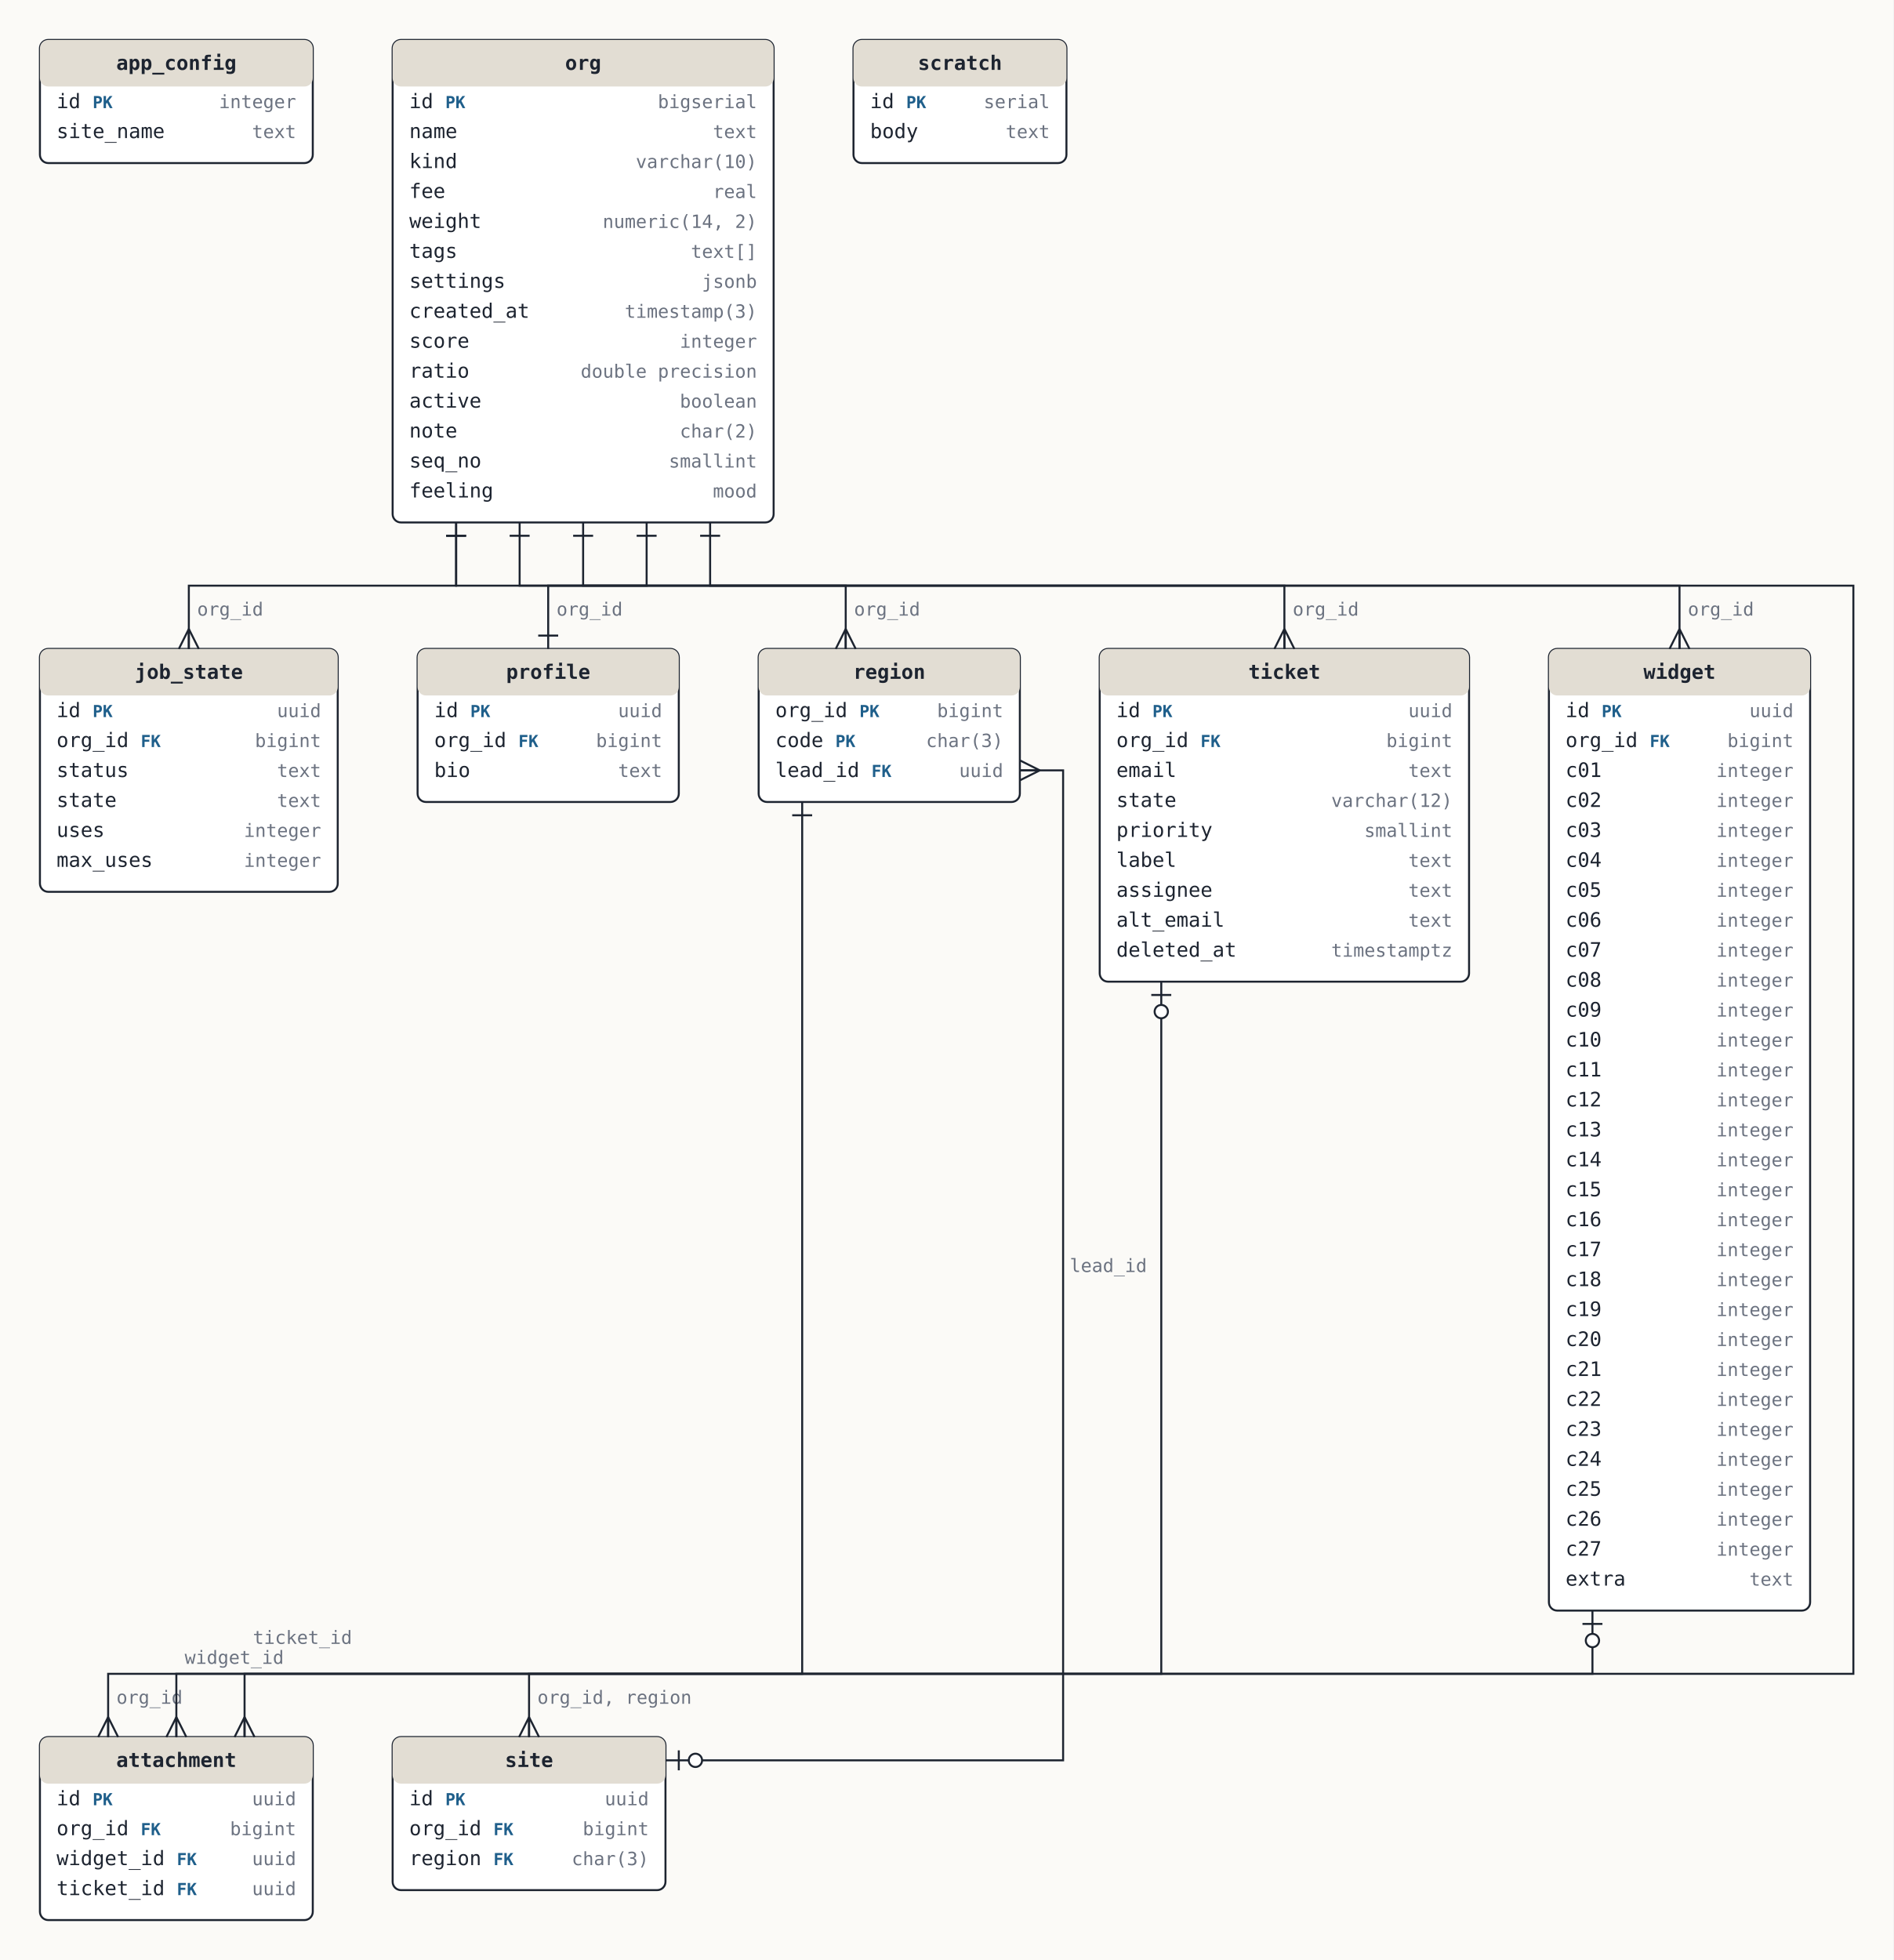
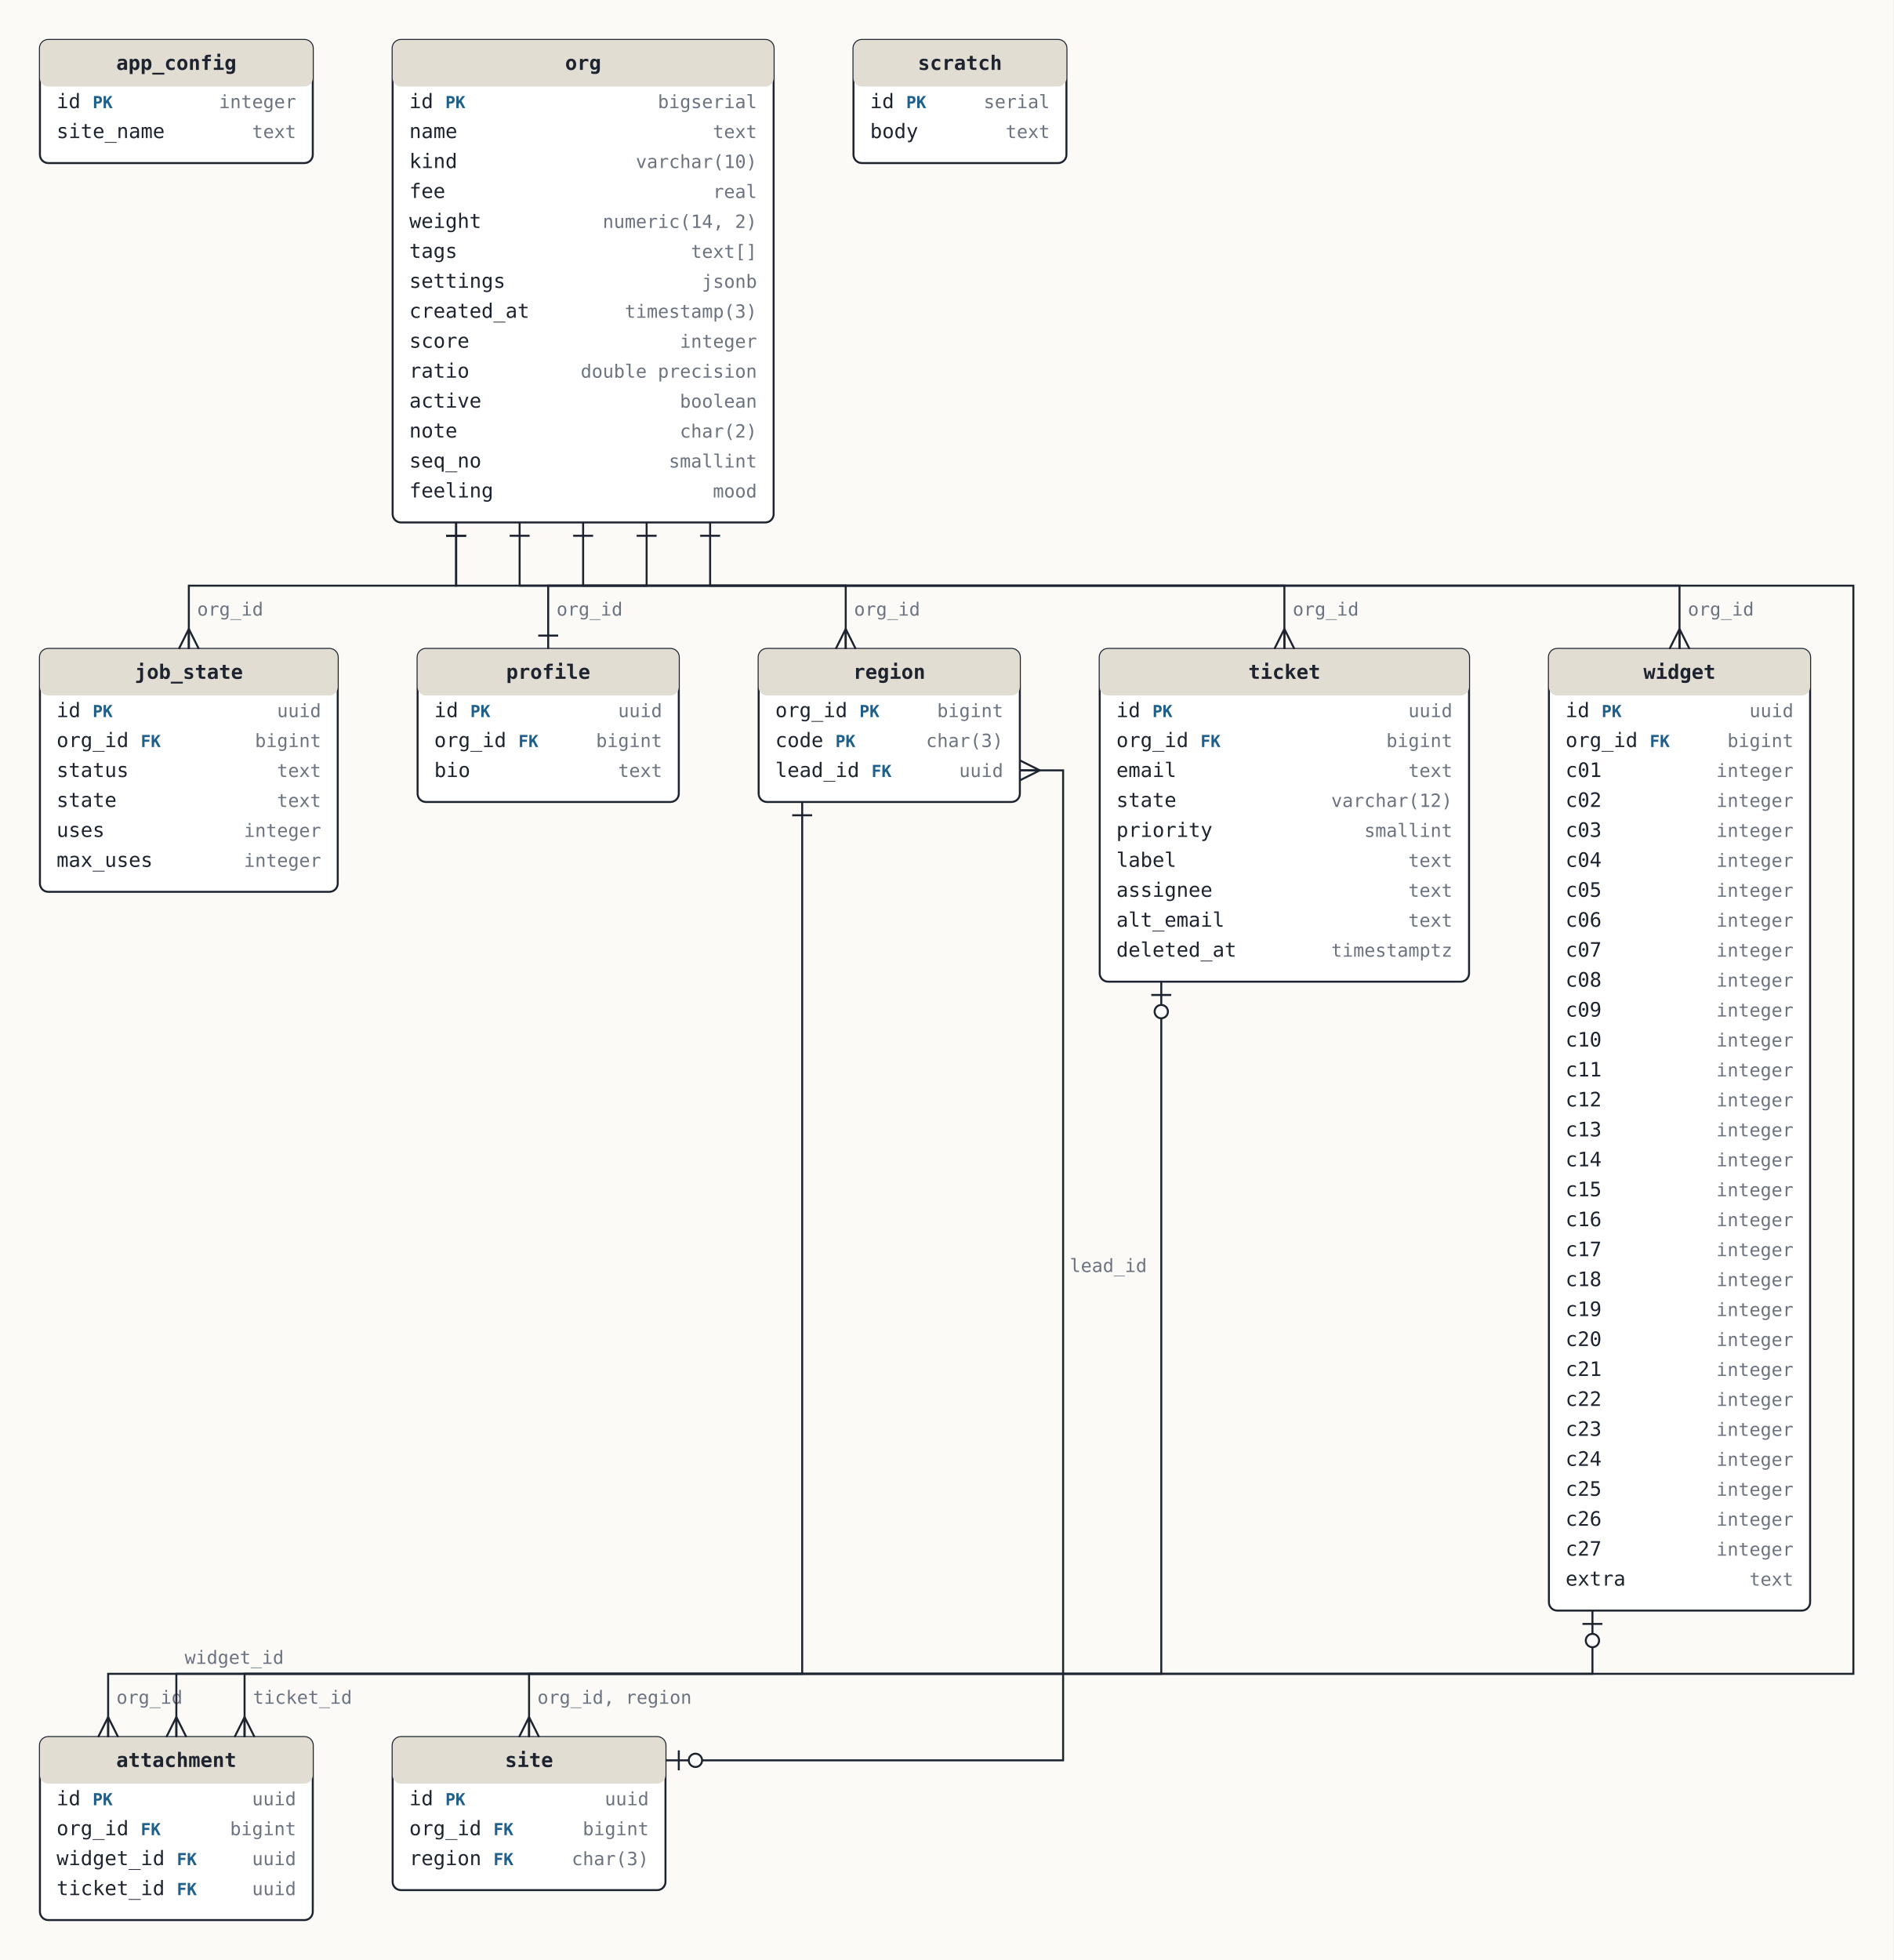
<svg xmlns="http://www.w3.org/2000/svg" class="erd" viewBox="0 0 1138 1178" width="1138" height="1178" role="img" aria-label="Entity-relationship diagram: org, widget, attachment, ticket, profile, region, site, scratch, job_state, app_config">
  <style>svg{font:12px ui-monospace,SFMono-Regular,Menlo,Consolas,monospace}.bg{fill:#fbfaf7}.bx{fill:#ffffff;stroke:#1d2430;stroke-width:1.2}.hd{fill:#e2ddd3}.stub .bx{stroke:#6b7280;stroke-dasharray:4 3}.stub .hd{fill:none}.ttl{font-weight:700;fill:#1d2430}.col{fill:#1d2430}.typ,.lbl{fill:#6b7280;font-size:11px}.key{fill:#1f5f8b;font-weight:700;font-size:10px}.ln,.end path{fill:none;stroke:#1d2430;stroke-width:1.2}.end circle{fill:#ffffff;stroke:#1d2430;stroke-width:1.2}</style>
  <rect class="bg" width="1138" height="1178" />
  <g class="tbl" id="erd-org">
    <rect class="bx" x="236" y="24" width="229" height="290" rx="5" />
    <rect class="hd" x="236" y="24" width="229" height="28" rx="5" />
    <text class="ttl" x="350.5" y="42" text-anchor="middle">org</text>
    <text class="col" x="246" y="65">id <tspan class="key">PK</tspan>
    </text>
    <text class="typ" x="455" y="65" text-anchor="end">bigserial</text>
    <text class="col" x="246" y="83">name</text>
    <text class="typ" x="455" y="83" text-anchor="end">text</text>
    <text class="col" x="246" y="101">kind</text>
    <text class="typ" x="455" y="101" text-anchor="end">varchar(10)</text>
    <text class="col" x="246" y="119">fee</text>
    <text class="typ" x="455" y="119" text-anchor="end">real</text>
    <text class="col" x="246" y="137">weight</text>
    <text class="typ" x="455" y="137" text-anchor="end">numeric(14, 2)</text>
    <text class="col" x="246" y="155">tags</text>
    <text class="typ" x="455" y="155" text-anchor="end">text[]</text>
    <text class="col" x="246" y="173">settings</text>
    <text class="typ" x="455" y="173" text-anchor="end">jsonb</text>
    <text class="col" x="246" y="191">created_at</text>
    <text class="typ" x="455" y="191" text-anchor="end">timestamp(3)</text>
    <text class="col" x="246" y="209">score</text>
    <text class="typ" x="455" y="209" text-anchor="end">integer</text>
    <text class="col" x="246" y="227">ratio</text>
    <text class="typ" x="455" y="227" text-anchor="end">double precision</text>
    <text class="col" x="246" y="245">active</text>
    <text class="typ" x="455" y="245" text-anchor="end">boolean</text>
    <text class="col" x="246" y="263">note</text>
    <text class="typ" x="455" y="263" text-anchor="end">char(2)</text>
    <text class="col" x="246" y="281">seq_no</text>
    <text class="typ" x="455" y="281" text-anchor="end">smallint</text>
    <text class="col" x="246" y="299">feeling</text>
    <text class="typ" x="455" y="299" text-anchor="end">mood</text>
  </g>
  <g class="tbl" id="erd-widget">
    <rect class="bx" x="931" y="390" width="157" height="578" rx="5" />
    <rect class="hd" x="931" y="390" width="157" height="28" rx="5" />
    <text class="ttl" x="1009.5" y="408" text-anchor="middle">widget</text>
    <text class="col" x="941" y="431">id <tspan class="key">PK</tspan>
    </text>
    <text class="typ" x="1078" y="431" text-anchor="end">uuid</text>
    <text class="col" x="941" y="449">org_id <tspan class="key">FK</tspan>
    </text>
    <text class="typ" x="1078" y="449" text-anchor="end">bigint</text>
    <text class="col" x="941" y="467">c01</text>
    <text class="typ" x="1078" y="467" text-anchor="end">integer</text>
    <text class="col" x="941" y="485">c02</text>
    <text class="typ" x="1078" y="485" text-anchor="end">integer</text>
    <text class="col" x="941" y="503">c03</text>
    <text class="typ" x="1078" y="503" text-anchor="end">integer</text>
    <text class="col" x="941" y="521">c04</text>
    <text class="typ" x="1078" y="521" text-anchor="end">integer</text>
    <text class="col" x="941" y="539">c05</text>
    <text class="typ" x="1078" y="539" text-anchor="end">integer</text>
    <text class="col" x="941" y="557">c06</text>
    <text class="typ" x="1078" y="557" text-anchor="end">integer</text>
    <text class="col" x="941" y="575">c07</text>
    <text class="typ" x="1078" y="575" text-anchor="end">integer</text>
    <text class="col" x="941" y="593">c08</text>
    <text class="typ" x="1078" y="593" text-anchor="end">integer</text>
    <text class="col" x="941" y="611">c09</text>
    <text class="typ" x="1078" y="611" text-anchor="end">integer</text>
    <text class="col" x="941" y="629">c10</text>
    <text class="typ" x="1078" y="629" text-anchor="end">integer</text>
    <text class="col" x="941" y="647">c11</text>
    <text class="typ" x="1078" y="647" text-anchor="end">integer</text>
    <text class="col" x="941" y="665">c12</text>
    <text class="typ" x="1078" y="665" text-anchor="end">integer</text>
    <text class="col" x="941" y="683">c13</text>
    <text class="typ" x="1078" y="683" text-anchor="end">integer</text>
    <text class="col" x="941" y="701">c14</text>
    <text class="typ" x="1078" y="701" text-anchor="end">integer</text>
    <text class="col" x="941" y="719">c15</text>
    <text class="typ" x="1078" y="719" text-anchor="end">integer</text>
    <text class="col" x="941" y="737">c16</text>
    <text class="typ" x="1078" y="737" text-anchor="end">integer</text>
    <text class="col" x="941" y="755">c17</text>
    <text class="typ" x="1078" y="755" text-anchor="end">integer</text>
    <text class="col" x="941" y="773">c18</text>
    <text class="typ" x="1078" y="773" text-anchor="end">integer</text>
    <text class="col" x="941" y="791">c19</text>
    <text class="typ" x="1078" y="791" text-anchor="end">integer</text>
    <text class="col" x="941" y="809">c20</text>
    <text class="typ" x="1078" y="809" text-anchor="end">integer</text>
    <text class="col" x="941" y="827">c21</text>
    <text class="typ" x="1078" y="827" text-anchor="end">integer</text>
    <text class="col" x="941" y="845">c22</text>
    <text class="typ" x="1078" y="845" text-anchor="end">integer</text>
    <text class="col" x="941" y="863">c23</text>
    <text class="typ" x="1078" y="863" text-anchor="end">integer</text>
    <text class="col" x="941" y="881">c24</text>
    <text class="typ" x="1078" y="881" text-anchor="end">integer</text>
    <text class="col" x="941" y="899">c25</text>
    <text class="typ" x="1078" y="899" text-anchor="end">integer</text>
    <text class="col" x="941" y="917">c26</text>
    <text class="typ" x="1078" y="917" text-anchor="end">integer</text>
    <text class="col" x="941" y="935">c27</text>
    <text class="typ" x="1078" y="935" text-anchor="end">integer</text>
    <text class="col" x="941" y="953">extra</text>
    <text class="typ" x="1078" y="953" text-anchor="end">text</text>
  </g>
  <g class="tbl" id="erd-attachment">
    <rect class="bx" x="24" y="1044" width="164" height="110" rx="5" />
    <rect class="hd" x="24" y="1044" width="164" height="28" rx="5" />
    <text class="ttl" x="106" y="1062" text-anchor="middle">attachment</text>
    <text class="col" x="34" y="1085">id <tspan class="key">PK</tspan>
    </text>
    <text class="typ" x="178" y="1085" text-anchor="end">uuid</text>
    <text class="col" x="34" y="1103">org_id <tspan class="key">FK</tspan>
    </text>
    <text class="typ" x="178" y="1103" text-anchor="end">bigint</text>
    <text class="col" x="34" y="1121">widget_id <tspan class="key">FK</tspan>
    </text>
    <text class="typ" x="178" y="1121" text-anchor="end">uuid</text>
    <text class="col" x="34" y="1139">ticket_id <tspan class="key">FK</tspan>
    </text>
    <text class="typ" x="178" y="1139" text-anchor="end">uuid</text>
  </g>
  <g class="tbl" id="erd-ticket">
    <rect class="bx" x="661" y="390" width="222" height="200" rx="5" />
    <rect class="hd" x="661" y="390" width="222" height="28" rx="5" />
    <text class="ttl" x="772" y="408" text-anchor="middle">ticket</text>
    <text class="col" x="671" y="431">id <tspan class="key">PK</tspan>
    </text>
    <text class="typ" x="873" y="431" text-anchor="end">uuid</text>
    <text class="col" x="671" y="449">org_id <tspan class="key">FK</tspan>
    </text>
    <text class="typ" x="873" y="449" text-anchor="end">bigint</text>
    <text class="col" x="671" y="467">email</text>
    <text class="typ" x="873" y="467" text-anchor="end">text</text>
    <text class="col" x="671" y="485">state</text>
    <text class="typ" x="873" y="485" text-anchor="end">varchar(12)</text>
    <text class="col" x="671" y="503">priority</text>
    <text class="typ" x="873" y="503" text-anchor="end">smallint</text>
    <text class="col" x="671" y="521">label</text>
    <text class="typ" x="873" y="521" text-anchor="end">text</text>
    <text class="col" x="671" y="539">assignee</text>
    <text class="typ" x="873" y="539" text-anchor="end">text</text>
    <text class="col" x="671" y="557">alt_email</text>
    <text class="typ" x="873" y="557" text-anchor="end">text</text>
    <text class="col" x="671" y="575">deleted_at</text>
    <text class="typ" x="873" y="575" text-anchor="end">timestamptz</text>
  </g>
  <g class="tbl" id="erd-profile">
    <rect class="bx" x="251" y="390" width="157" height="92" rx="5" />
    <rect class="hd" x="251" y="390" width="157" height="28" rx="5" />
    <text class="ttl" x="329.5" y="408" text-anchor="middle">profile</text>
    <text class="col" x="261" y="431">id <tspan class="key">PK</tspan>
    </text>
    <text class="typ" x="398" y="431" text-anchor="end">uuid</text>
    <text class="col" x="261" y="449">org_id <tspan class="key">FK</tspan>
    </text>
    <text class="typ" x="398" y="449" text-anchor="end">bigint</text>
    <text class="col" x="261" y="467">bio</text>
    <text class="typ" x="398" y="467" text-anchor="end">text</text>
  </g>
  <g class="tbl" id="erd-region">
    <rect class="bx" x="456" y="390" width="157" height="92" rx="5" />
    <rect class="hd" x="456" y="390" width="157" height="28" rx="5" />
    <text class="ttl" x="534.5" y="408" text-anchor="middle">region</text>
    <text class="col" x="466" y="431">org_id <tspan class="key">PK</tspan>
    </text>
    <text class="typ" x="603" y="431" text-anchor="end">bigint</text>
    <text class="col" x="466" y="449">code <tspan class="key">PK</tspan>
    </text>
    <text class="typ" x="603" y="449" text-anchor="end">char(3)</text>
    <text class="col" x="466" y="467">lead_id <tspan class="key">FK</tspan>
    </text>
    <text class="typ" x="603" y="467" text-anchor="end">uuid</text>
  </g>
  <g class="tbl" id="erd-site">
    <rect class="bx" x="236" y="1044" width="164" height="92" rx="5" />
    <rect class="hd" x="236" y="1044" width="164" height="28" rx="5" />
    <text class="ttl" x="318" y="1062" text-anchor="middle">site</text>
    <text class="col" x="246" y="1085">id <tspan class="key">PK</tspan>
    </text>
    <text class="typ" x="390" y="1085" text-anchor="end">uuid</text>
    <text class="col" x="246" y="1103">org_id <tspan class="key">FK</tspan>
    </text>
    <text class="typ" x="390" y="1103" text-anchor="end">bigint</text>
    <text class="col" x="246" y="1121">region <tspan class="key">FK</tspan>
    </text>
    <text class="typ" x="390" y="1121" text-anchor="end">char(3)</text>
  </g>
  <g class="tbl" id="erd-scratch">
    <rect class="bx" x="513" y="24" width="128" height="74" rx="5" />
    <rect class="hd" x="513" y="24" width="128" height="28" rx="5" />
    <text class="ttl" x="577" y="42" text-anchor="middle">scratch</text>
    <text class="col" x="523" y="65">id <tspan class="key">PK</tspan>
    </text>
    <text class="typ" x="631" y="65" text-anchor="end">serial</text>
    <text class="col" x="523" y="83">body</text>
    <text class="typ" x="631" y="83" text-anchor="end">text</text>
  </g>
  <g class="tbl" id="erd-job_state">
    <rect class="bx" x="24" y="390" width="179" height="146" rx="5" />
    <rect class="hd" x="24" y="390" width="179" height="28" rx="5" />
    <text class="ttl" x="113.5" y="408" text-anchor="middle">job_state</text>
    <text class="col" x="34" y="431">id <tspan class="key">PK</tspan>
    </text>
    <text class="typ" x="193" y="431" text-anchor="end">uuid</text>
    <text class="col" x="34" y="449">org_id <tspan class="key">FK</tspan>
    </text>
    <text class="typ" x="193" y="449" text-anchor="end">bigint</text>
    <text class="col" x="34" y="467">status</text>
    <text class="typ" x="193" y="467" text-anchor="end">text</text>
    <text class="col" x="34" y="485">state</text>
    <text class="typ" x="193" y="485" text-anchor="end">text</text>
    <text class="col" x="34" y="503">uses</text>
    <text class="typ" x="193" y="503" text-anchor="end">integer</text>
    <text class="col" x="34" y="521">max_uses</text>
    <text class="typ" x="193" y="521" text-anchor="end">integer</text>
  </g>
  <g class="tbl" id="erd-app_config">
    <rect class="bx" x="24" y="24" width="164" height="74" rx="5" />
    <rect class="hd" x="24" y="24" width="164" height="28" rx="5" />
    <text class="ttl" x="106" y="42" text-anchor="middle">app_config</text>
    <text class="col" x="34" y="65">id <tspan class="key">PK</tspan>
    </text>
    <text class="typ" x="178" y="65" text-anchor="end">integer</text>
    <text class="col" x="34" y="83">site_name</text>
    <text class="typ" x="178" y="83" text-anchor="end">text</text>
  </g>
  <g class="edge" data-fk="widget.org_id" data-ends="one many">
    <path class="ln" d="M1009.5,390 V352 H274.167 V314" />
    <g class="end c-many" transform="translate(1009.5,390) rotate(-90)">
      <path d="M0,-6 L12,0 M0,0 L12,0 M0,6 L12,0" />
    </g>
    <g class="end p-one" transform="translate(274.1667,314) rotate(90)">
      <path d="M8,-6 L8,6" />
    </g>
    <text class="lbl" x="1014.5" y="370">org_id</text>
  </g>
  <g class="edge" data-fk="attachment.org_id" data-ends="one many">
    <path class="ln" d="M65,1044 V1006 H1114 V352 H312.333 V314" />
    <g class="end c-many" transform="translate(65,1044) rotate(-90)">
      <path d="M0,-6 L12,0 M0,0 L12,0 M0,6 L12,0" />
    </g>
    <g class="end p-one" transform="translate(312.3333,314) rotate(90)">
      <path d="M8,-6 L8,6" />
    </g>
    <text class="lbl" x="70" y="1024">org_id</text>
  </g>
  <g class="edge" data-fk="attachment.widget_id" data-ends="zero-one many">
    <path class="ln" d="M106,1044 V1006 H957.167 V968" />
    <g class="end c-many" transform="translate(106,1044) rotate(-90)">
      <path d="M0,-6 L12,0 M0,0 L12,0 M0,6 L12,0" />
    </g>
    <g class="end p-zero-one" transform="translate(957.1667,968) rotate(90)">
      <path d="M8,-6 L8,6" />
      <circle cx="18" cy="0" r="4" />
    </g>
    <text class="lbl" x="111" y="1000">widget_id</text>
  </g>
  <g class="edge" data-fk="attachment.ticket_id" data-ends="zero-one many">
    <path class="ln" d="M147,1044 V1006 H698 V590" />
    <g class="end c-many" transform="translate(147,1044) rotate(-90)">
      <path d="M0,-6 L12,0 M0,0 L12,0 M0,6 L12,0" />
    </g>
    <g class="end p-zero-one" transform="translate(698,590) rotate(90)">
      <path d="M8,-6 L8,6" />
      <circle cx="18" cy="0" r="4" />
    </g>
-     <text class="lbl" x="152" y="988">ticket_id</text>
+     <text class="lbl" x="152" y="1024">ticket_id</text>
  </g>
  <g class="edge" data-fk="ticket.org_id" data-ends="one many">
    <path class="ln" d="M772,390 V352 H350.5 V314" />
    <g class="end c-many" transform="translate(772,390) rotate(-90)">
      <path d="M0,-6 L12,0 M0,0 L12,0 M0,6 L12,0" />
    </g>
    <g class="end p-one" transform="translate(350.5,314) rotate(90)">
      <path d="M8,-6 L8,6" />
    </g>
    <text class="lbl" x="777" y="370">org_id</text>
  </g>
  <g class="edge" data-fk="profile.org_id" data-ends="one one">
    <path class="ln" d="M329.5,390 V352 H388.667 V314" />
    <g class="end c-one" transform="translate(329.5,390) rotate(-90)">
      <path d="M8,-6 L8,6" />
    </g>
    <g class="end p-one" transform="translate(388.6667,314) rotate(90)">
      <path d="M8,-6 L8,6" />
    </g>
    <text class="lbl" x="334.5" y="370">org_id</text>
  </g>
  <g class="edge" data-fk="region.org_id" data-ends="one many">
    <path class="ln" d="M508.333,390 V352 H426.833 V314" />
    <g class="end c-many" transform="translate(508.3333,390) rotate(-90)">
      <path d="M0,-6 L12,0 M0,0 L12,0 M0,6 L12,0" />
    </g>
    <g class="end p-one" transform="translate(426.8333,314) rotate(90)">
      <path d="M8,-6 L8,6" />
    </g>
    <text class="lbl" x="513.333" y="370">org_id</text>
  </g>
  <g class="edge" data-fk="region.lead_id" data-ends="zero-one many">
    <path class="ln" d="M613,463 H639 V1058 H400" />
    <g class="end c-many" transform="translate(613,463) rotate(0)">
      <path d="M0,-6 L12,0 M0,0 L12,0 M0,6 L12,0" />
    </g>
    <g class="end p-zero-one" transform="translate(400,1058) rotate(0)">
      <path d="M8,-6 L8,6" />
      <circle cx="18" cy="0" r="4" />
    </g>
    <text class="lbl" x="643" y="764.5">lead_id</text>
  </g>
  <g class="edge" data-fk="site.org_id, region" data-ends="one many">
    <path class="ln" d="M318,1044 V1006 H482.167 V482" />
    <g class="end c-many" transform="translate(318,1044) rotate(-90)">
      <path d="M0,-6 L12,0 M0,0 L12,0 M0,6 L12,0" />
    </g>
    <g class="end p-one" transform="translate(482.1667,482) rotate(90)">
      <path d="M8,-6 L8,6" />
    </g>
    <text class="lbl" x="323" y="1024">org_id, region</text>
  </g>
  <g class="edge" data-fk="job_state.org_id" data-ends="one many">
    <path class="ln" d="M113.5,390 V352 H274.167 V314" />
    <g class="end c-many" transform="translate(113.5,390) rotate(-90)">
      <path d="M0,-6 L12,0 M0,0 L12,0 M0,6 L12,0" />
    </g>
    <g class="end p-one" transform="translate(274.1667,314) rotate(90)">
      <path d="M8,-6 L8,6" />
    </g>
    <text class="lbl" x="118.5" y="370">org_id</text>
  </g>
</svg>
